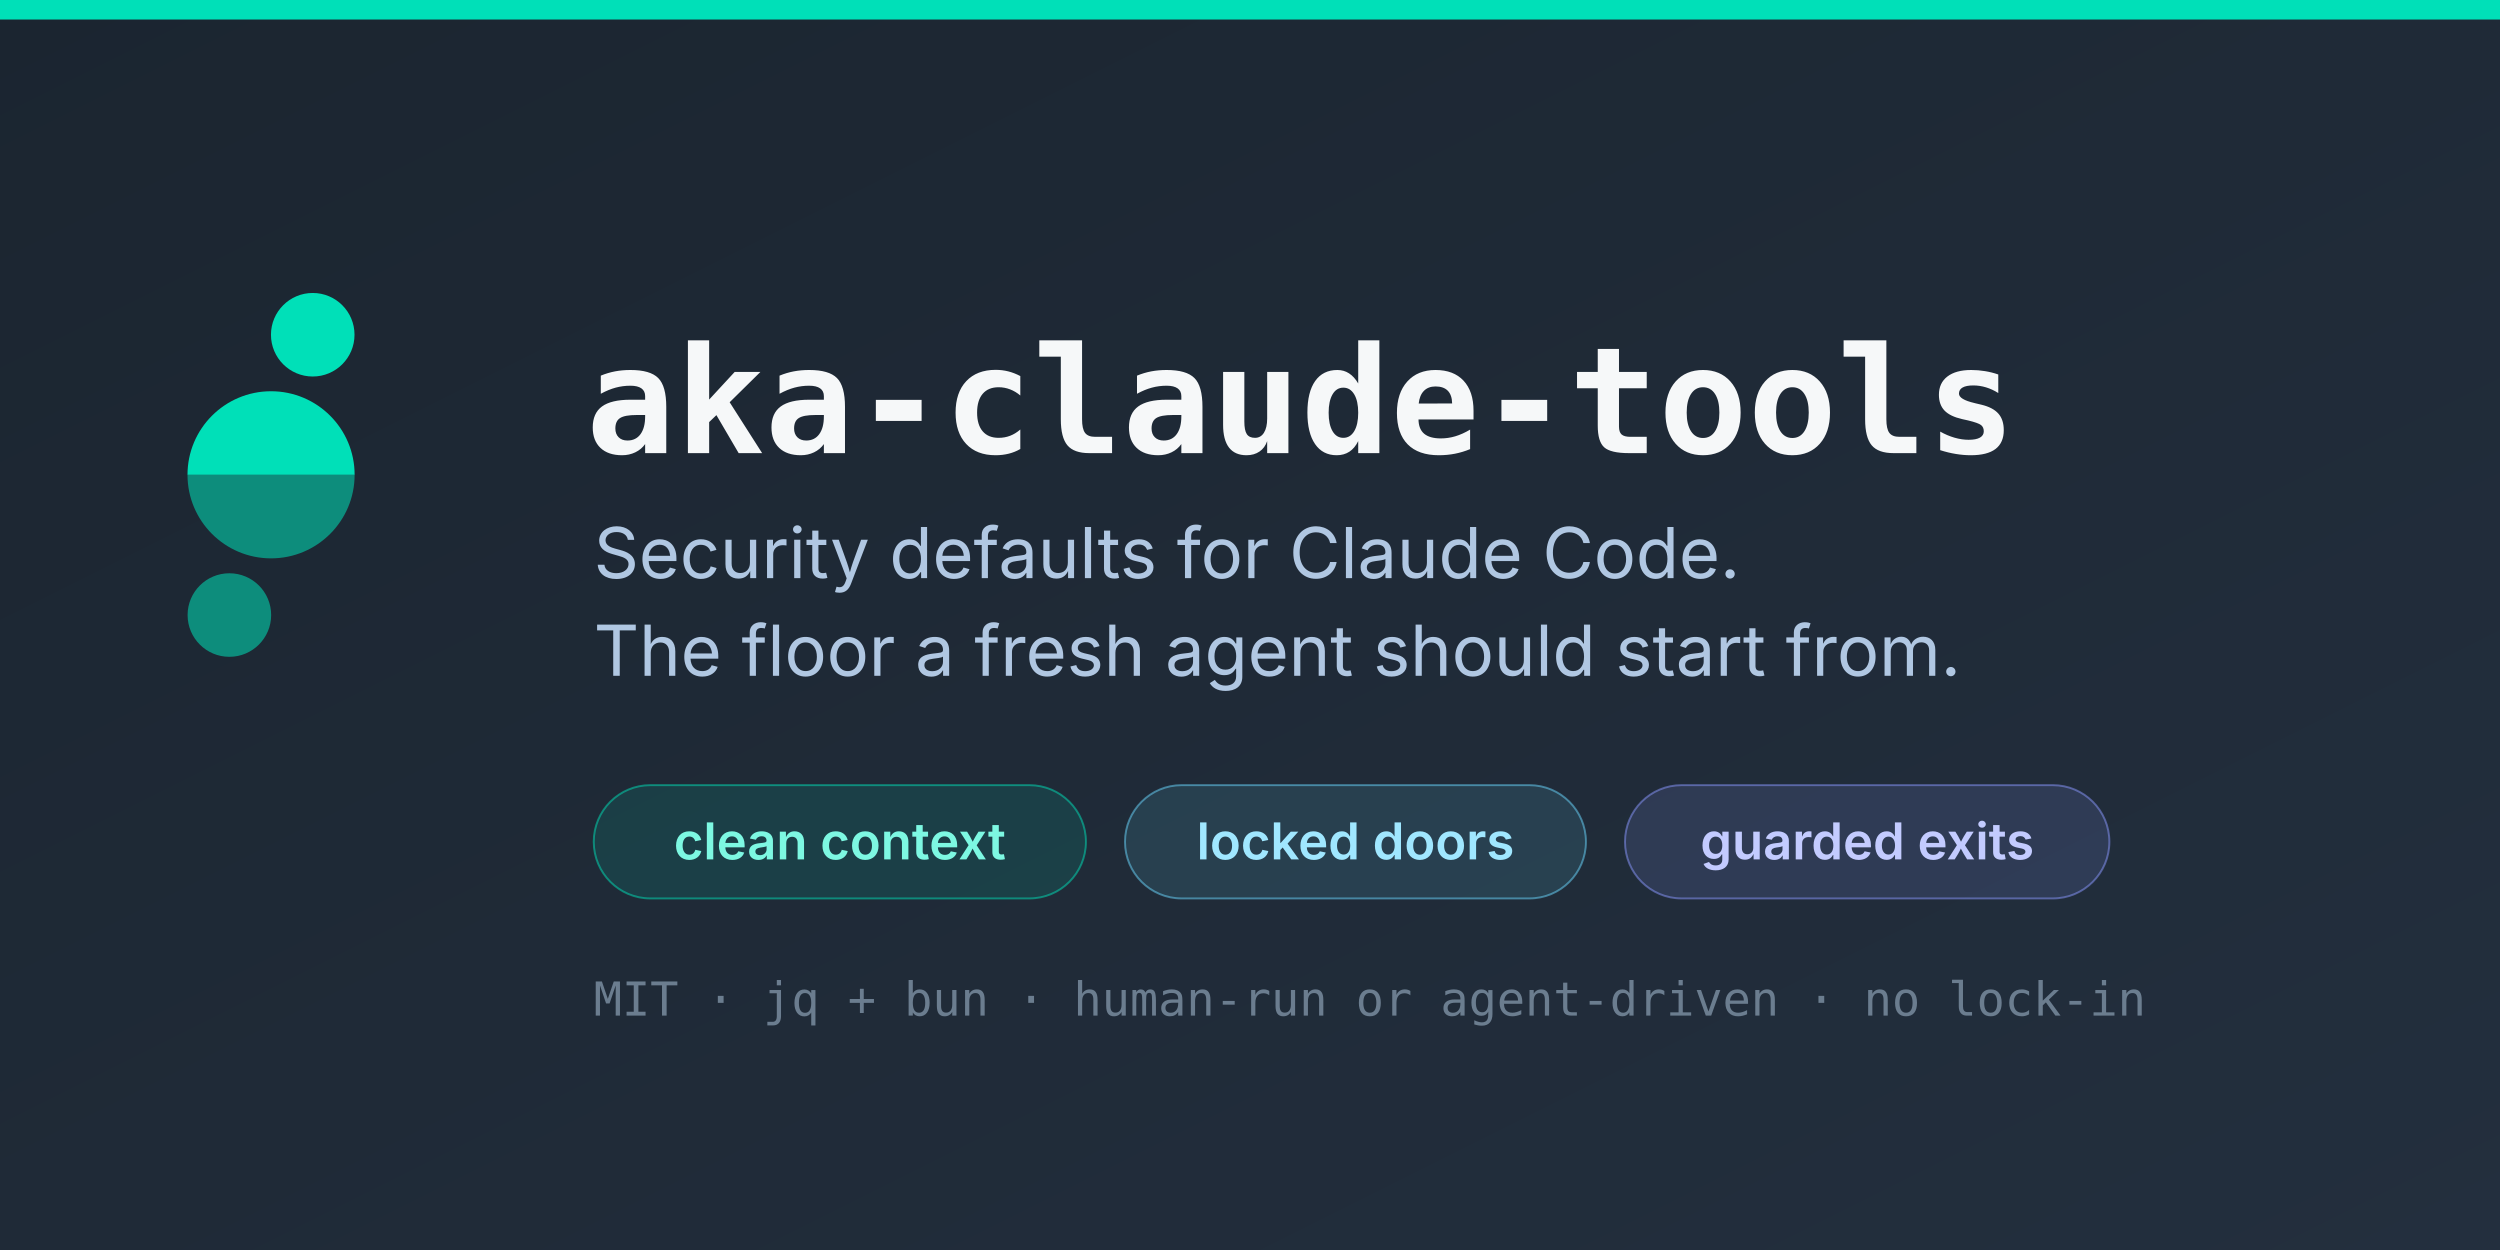
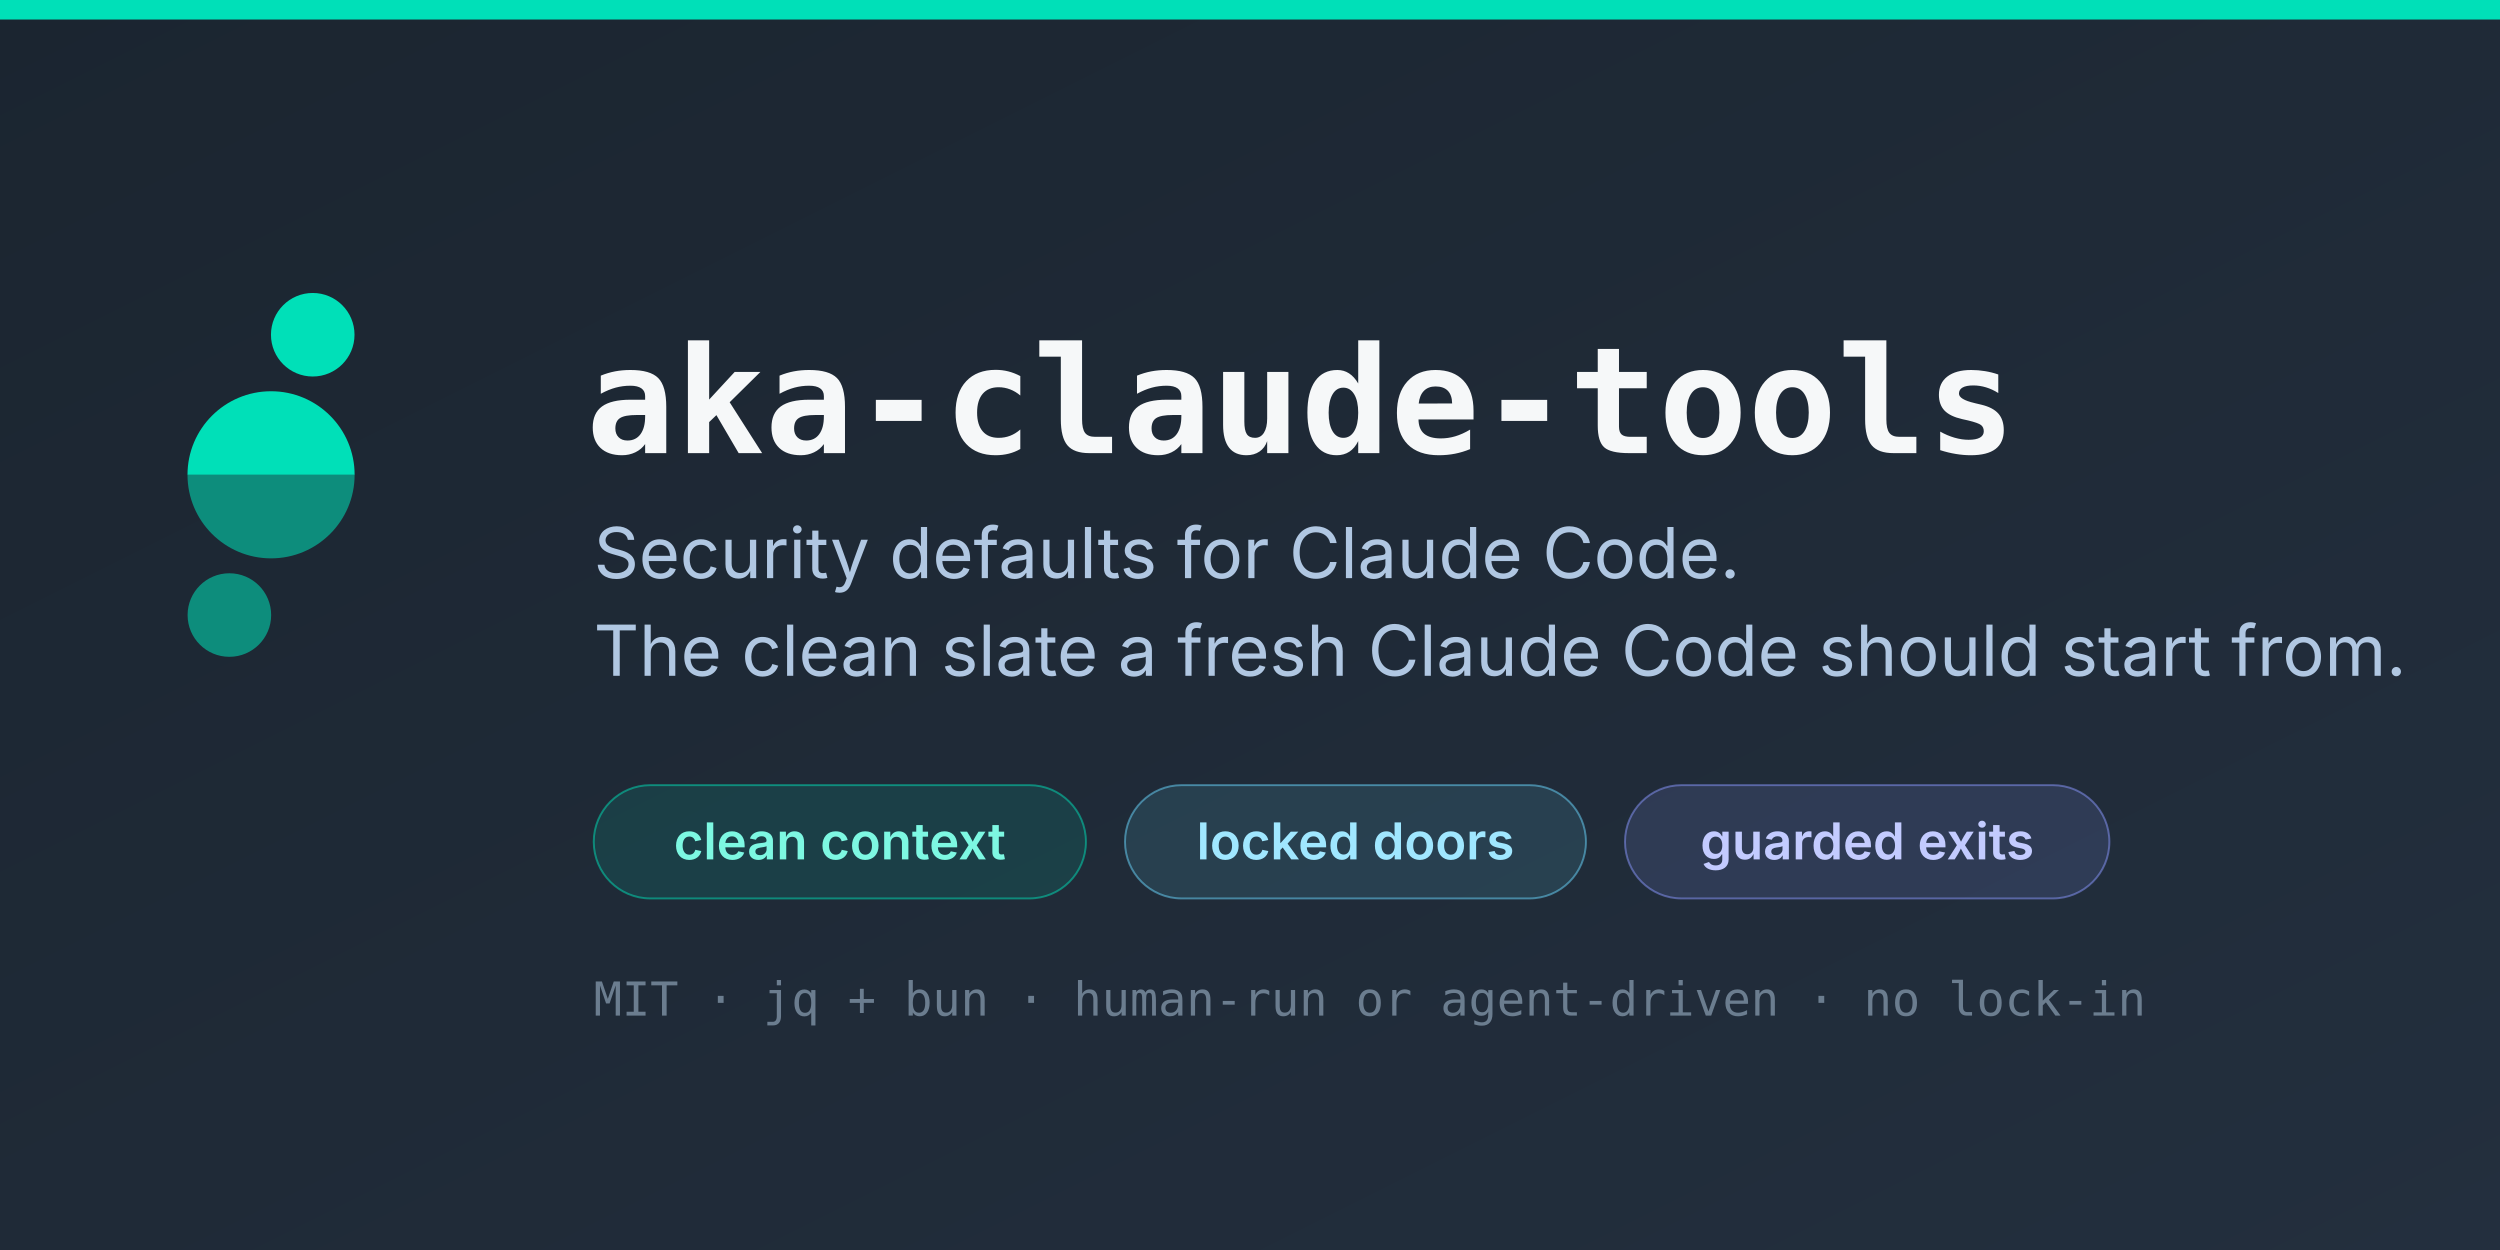
<svg xmlns="http://www.w3.org/2000/svg" width="1280" height="640" viewBox="0 0 1280 640" font-family="system-ui, -apple-system, 'Segoe UI', sans-serif">
  <defs>
    <linearGradient id="bg" x1="0" y1="0" x2="1" y2="1">
      <stop offset="0" stop-color="#1B2530" />
      <stop offset="1" stop-color="#232F3E" />
    </linearGradient>
  </defs>
  <rect width="1280" height="640" fill="url(#bg)" />
  <rect width="1280" height="10" fill="#00E0B8" />
  <g transform="translate(96,150) scale(1.05)" fill="#00E0B8">
    <circle cx="61.07" cy="20.37" r="20.37" />
    <path d="M0 88.666 A40.746 40.746 0 0 1 81.492 88.666 Z" />
    <path d="M81.492 88.666 A40.746 40.746 0 0 1 0 88.666 Z" fill-opacity="0.55" />
    <circle cx="20.42" cy="157.05" r="20.37" fill-opacity="0.55" />
  </g>
  <text x="300" y="232" font-family="ui-monospace, 'Geist Mono', monospace" font-size="76" font-weight="700" fill="#F6F8F9">aka-claude-tools</text>
  <text x="304" y="296" font-size="36" font-weight="400" fill="#B0C7E2">Security defaults for Claude Code.</text>
-   <text x="304" y="346" font-size="36" font-weight="400" fill="#B0C7E2">The floor a fresh agent should start from.</text>
+   <text x="304" y="346" font-size="36" font-weight="400" fill="#B0C7E2">The clean slate a fresh Claude Code should start from.</text>
  <g font-size="26" font-weight="600">
    <g transform="translate(304,402)">
      <rect width="252" height="58" rx="29" fill="#00E0B8" fill-opacity="0.12" stroke="#00E0B8" stroke-opacity="0.5" />
      <text x="126" y="38" text-anchor="middle" fill="#7DF8E2">clean context</text>
    </g>
    <g transform="translate(576,402)">
      <rect width="236" height="58" rx="29" fill="#6AD9FF" fill-opacity="0.12" stroke="#6AD9FF" stroke-opacity="0.5" />
      <text x="118" y="38" text-anchor="middle" fill="#A0E7FF">locked doors</text>
    </g>
    <g transform="translate(832,402)">
      <rect width="248" height="58" rx="29" fill="#8A98FF" fill-opacity="0.14" stroke="#8A98FF" stroke-opacity="0.5" />
      <text x="124" y="38" text-anchor="middle" fill="#C3CBFF">guarded exits</text>
    </g>
  </g>
  <text x="304" y="520" font-family="ui-monospace, 'Geist Mono', monospace" font-size="24" fill="#6B7D8F">MIT  ·  jq + bun  ·  human-run or agent-driven  ·  no lock-in</text>
</svg>
